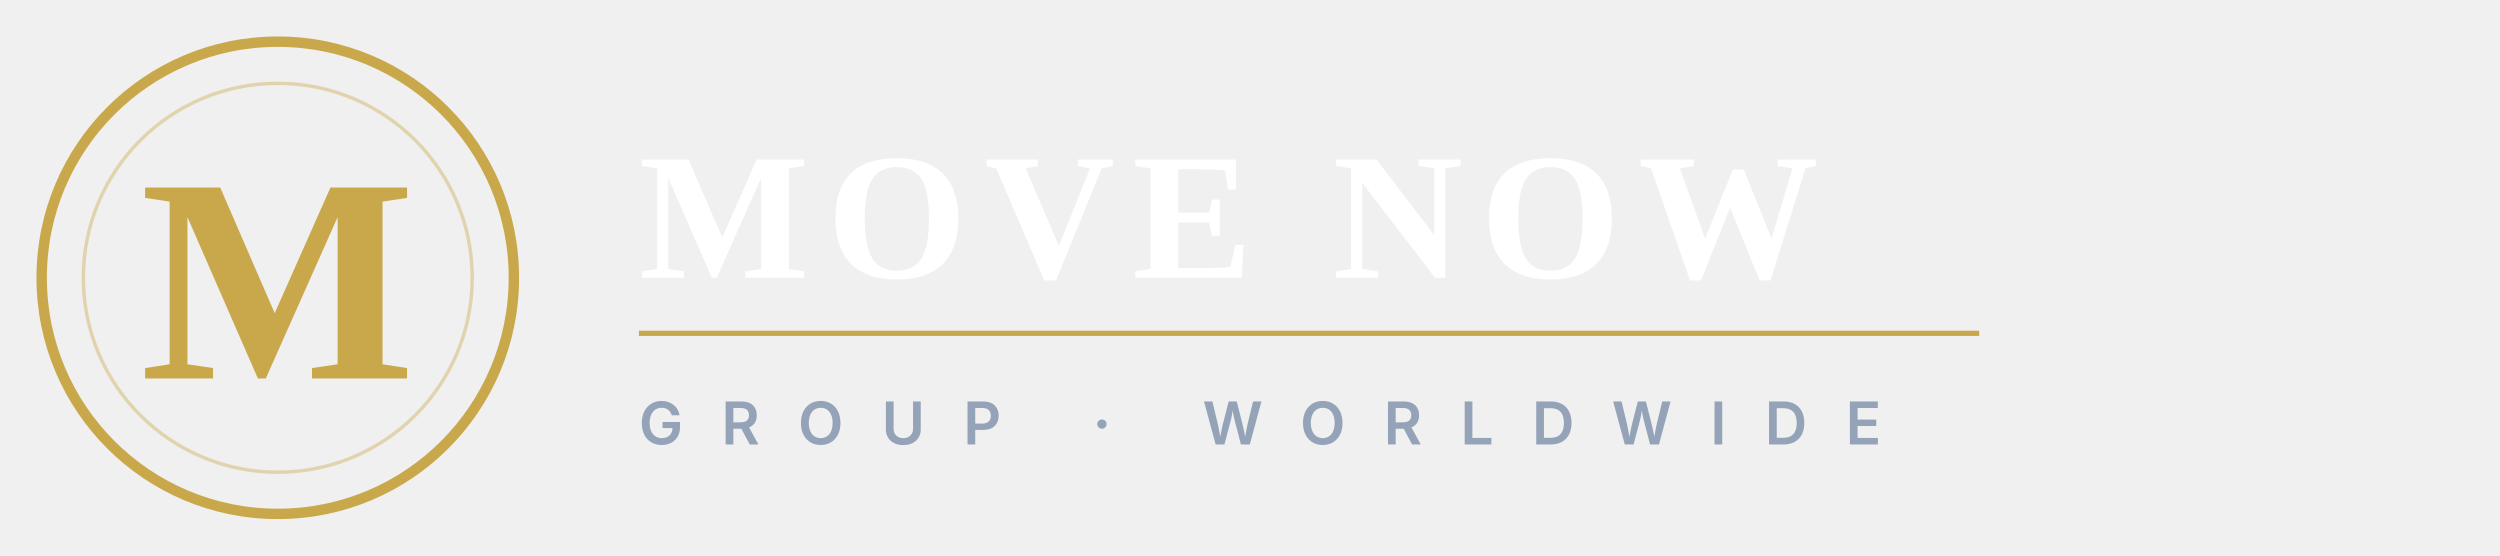
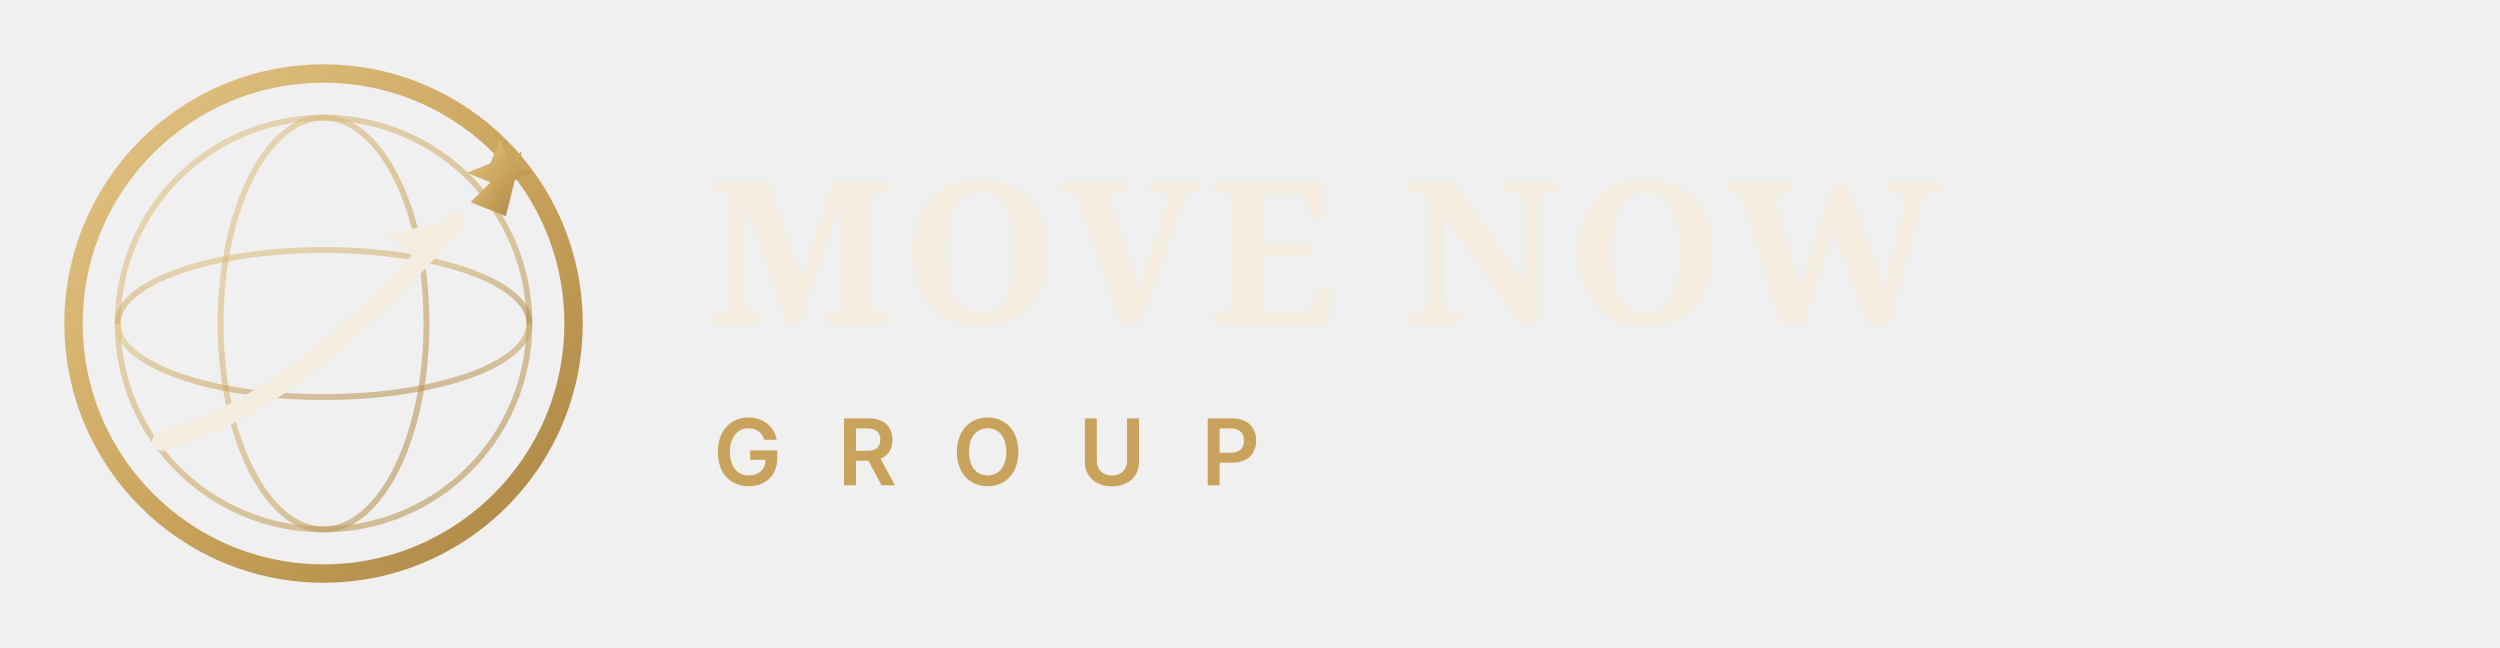
- <svg xmlns="http://www.w3.org/2000/svg" viewBox="0 0 360 80" role="img" aria-label="Move Now Group">
-   <g>
-     <circle cx="40" cy="40" r="34" fill="none" stroke="#C9A84C" stroke-width="1.5" />
-     <circle cx="40" cy="40" r="28" fill="none" stroke="#C9A84C" stroke-width="0.5" opacity="0.4" />
-     <text x="40" y="54.5" font-family="'Cormorant Garamond', Georgia, 'Times New Roman', serif" font-size="42" font-weight="700" fill="#C9A84C" text-anchor="middle">M</text>
+ <svg xmlns="http://www.w3.org/2000/svg" viewBox="0 0 340 88" role="img" aria-label="Move Now Group">
+   <defs>
+     <linearGradient id="gold" x1="0" y1="0" x2="1" y2="1">
+       <stop offset="0" stop-color="#E4C687" />
+       <stop offset="0.55" stop-color="#C9A35C" />
+       <stop offset="1" stop-color="#A98543" />
+     </linearGradient>
+   </defs>
+   <g transform="translate(44,44)">
+     <circle r="34" fill="none" stroke="url(#gold)" stroke-width="2.5" />
+     <circle r="28" fill="none" stroke="url(#gold)" stroke-width="0.8" opacity="0.55" />
+     <path d="M 0,-28 A 14,28 0 0 1 0,28 A 14,28 0 0 1 0,-28" fill="none" stroke="url(#gold)" stroke-width="0.8" opacity="0.55" />
+     <path d="M -28,0 A 28,10 0 0 0 28,0" fill="none" stroke="url(#gold)" stroke-width="0.8" opacity="0.55" />
+     <path d="M -28,0 A 28,10 0 0 1 28,0" fill="none" stroke="url(#gold)" stroke-width="0.8" opacity="0.55" />
+     <path d="M -22,16 C -8,12 4,2 18,-14" fill="none" stroke="#F4EDE0" stroke-width="2.6" stroke-linecap="round" />
+     <path d="M 18,-14 L 8.5,-12.2 L 13.4,-8.2 Z" fill="#F4EDE0" />
+     <path d="M 20,-16.5 L 27,-23.5 L 24.8,-14.6 Z" fill="url(#gold)" />
+     <path d="M 24,-25 l 1.3,3.2 3.2,1.3 -3.2,1.3 -1.3,3.2 -1.3,-3.2 -3.2,-1.3 3.2,-1.3 Z" fill="url(#gold)" />
  </g>
-   <text x="92" y="40" font-family="'Cormorant Garamond', Georgia, 'Times New Roman', serif" font-size="26" font-weight="700" letter-spacing="2.5" fill="#FFFFFF">MOVE NOW</text>
-   <line x1="92" y1="48" x2="285" y2="48" stroke="#C9A84C" stroke-width="0.75" />
-   <text x="92" y="64" font-family="Inter, system-ui, -apple-system, sans-serif" font-size="8.5" font-weight="600" letter-spacing="5.5" fill="#94A3B8">GROUP · WORLDWIDE</text>
+   <g fill="#F4EDE0">
+     <text x="96" y="44" font-family="Playfair Display, Georgia, serif" font-size="27" font-weight="600" letter-spacing="1">MOVE NOW</text>
+     <text x="97" y="66" font-family="Inter, Helvetica, Arial, sans-serif" font-size="12.5" font-weight="600" letter-spacing="7.5" fill="#C9A35C">GROUP</text>
+   </g>
</svg>
